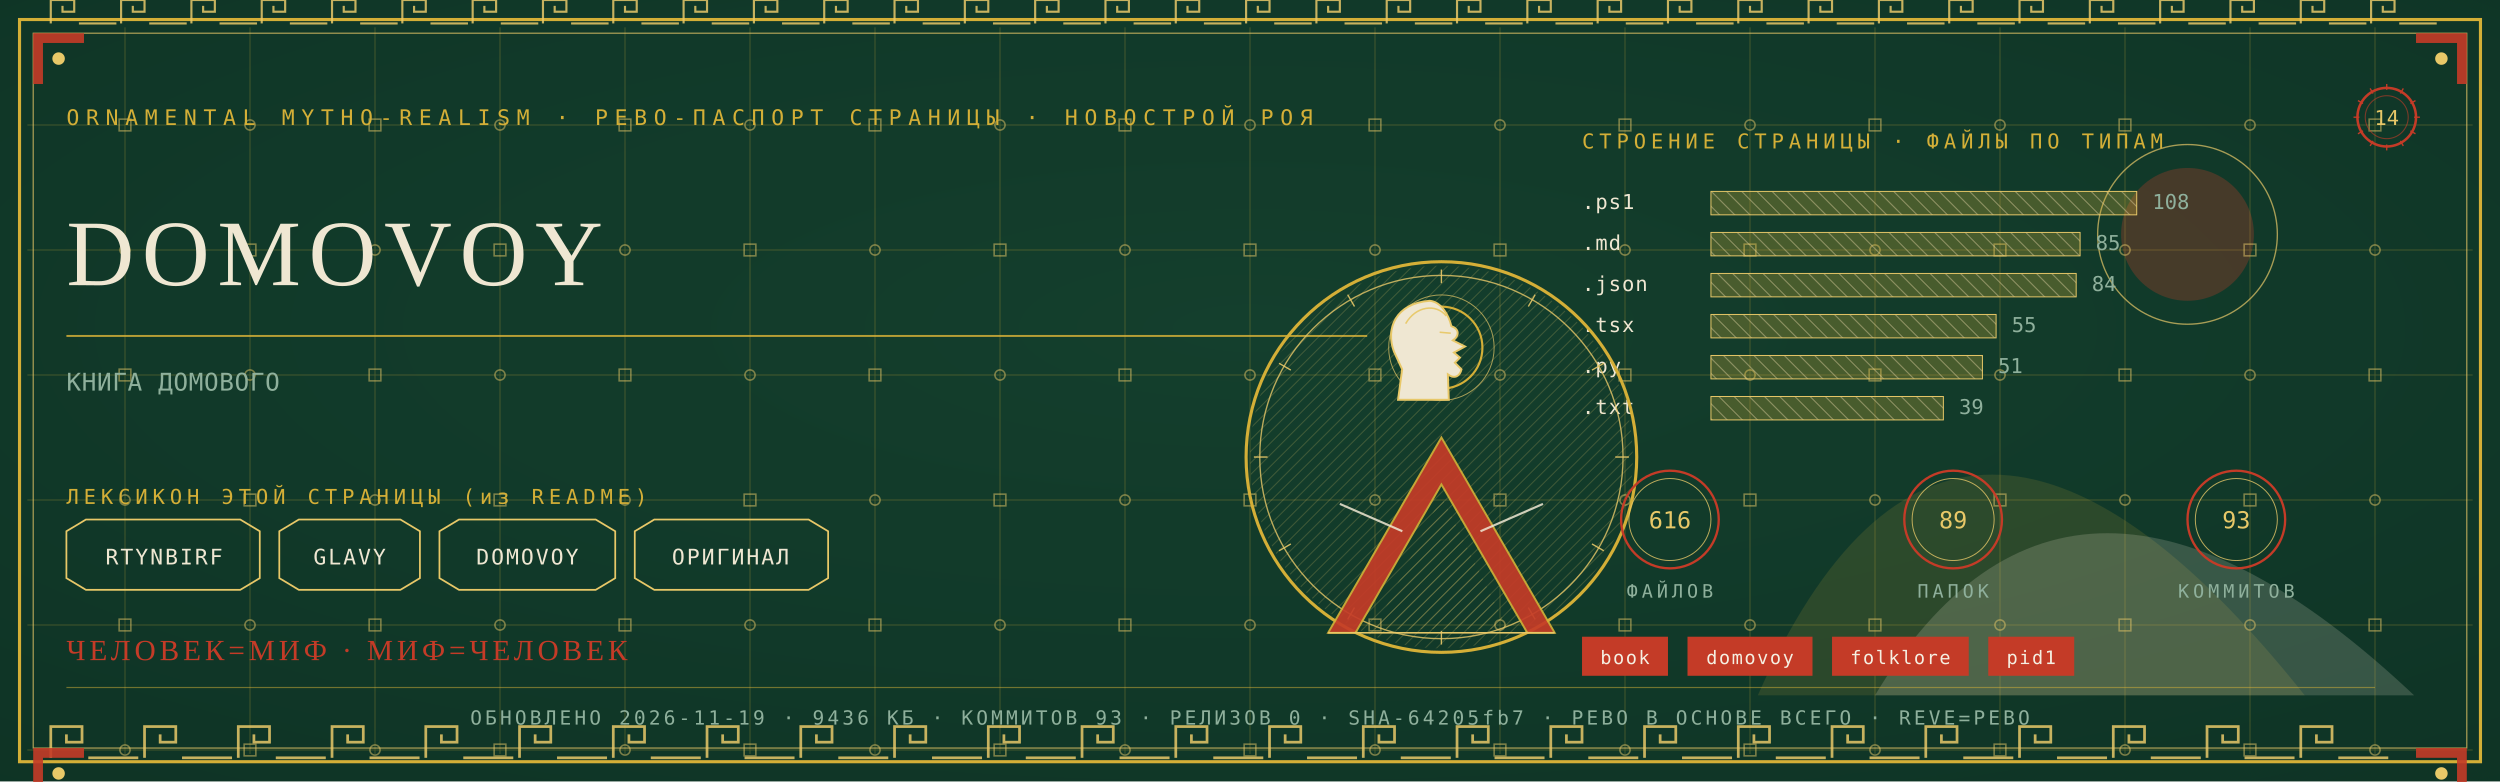
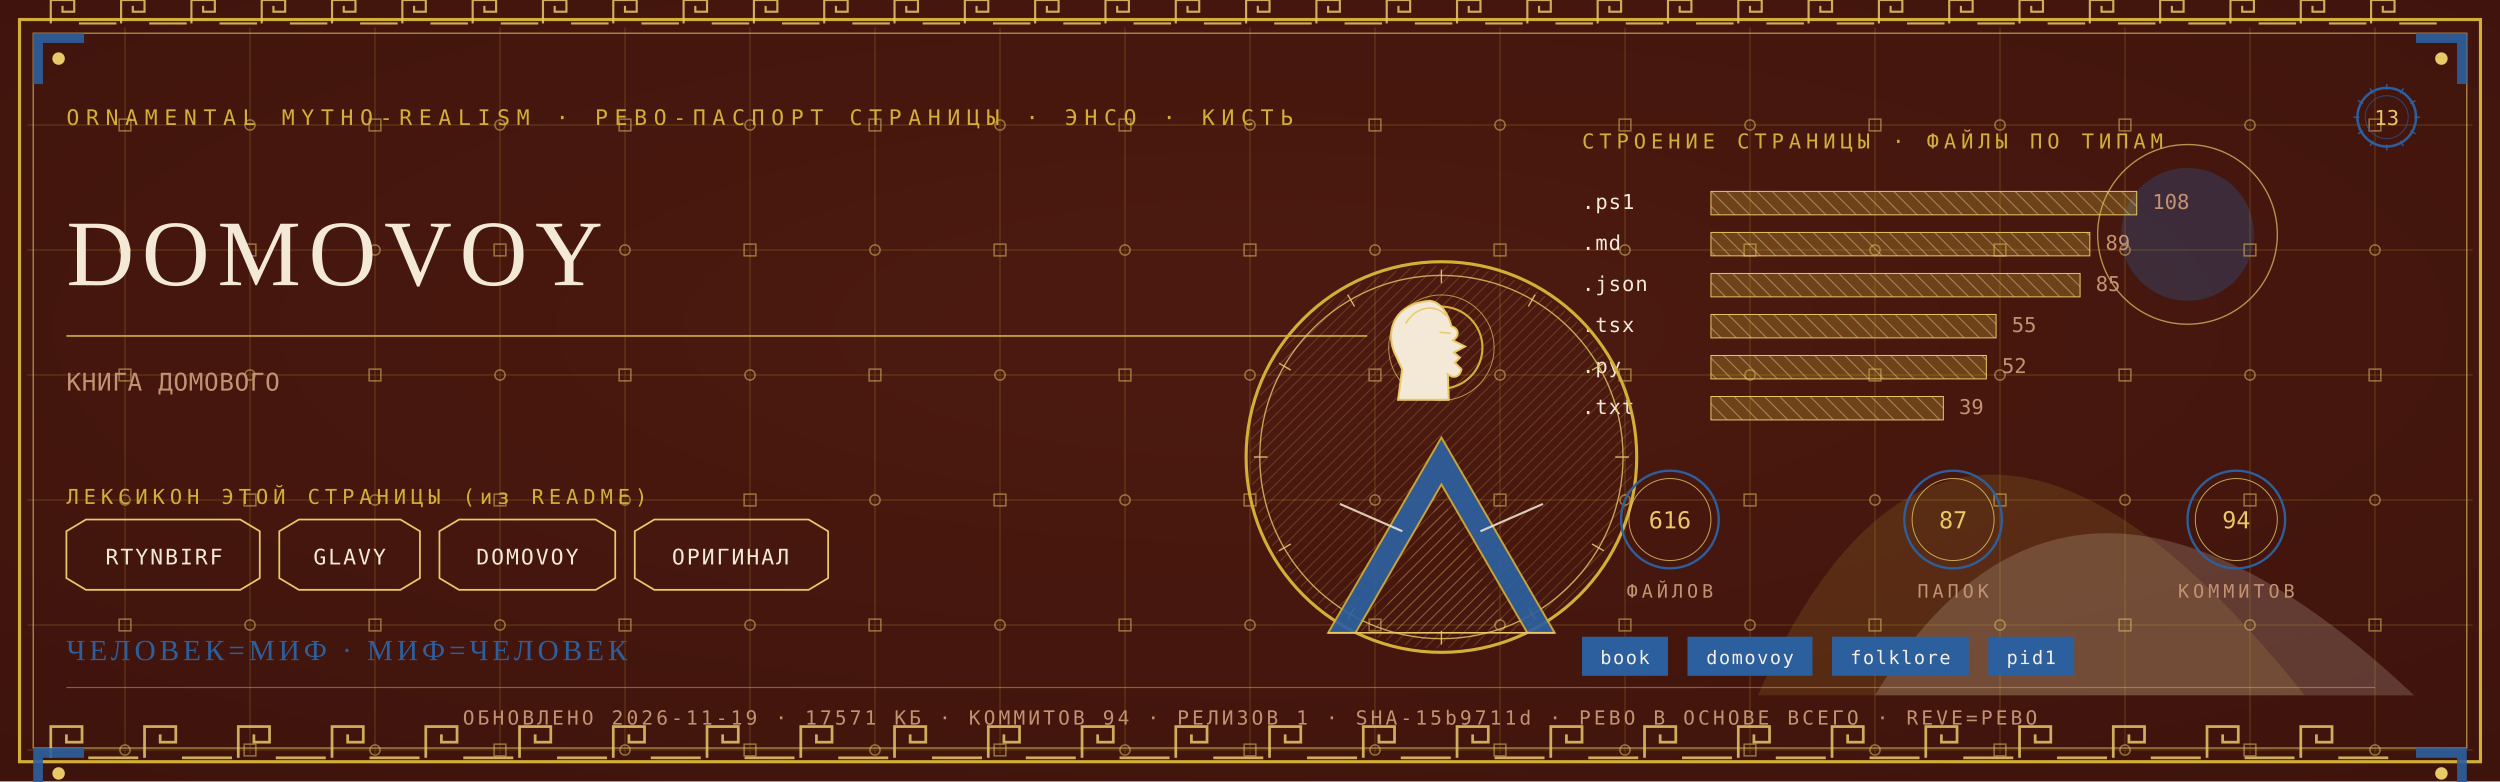
<svg xmlns="http://www.w3.org/2000/svg" viewBox="0 0 1280 400" width="1280" height="400">
  <defs>
-     <radialGradient id="rp14" cx="0.5" cy="0.42" r="1.1">
-       <stop offset="0" stop-color="#14402E" />
-       <stop offset="1" stop-color="#0C2E21" />
+     <radialGradient id="rp13" cx="0.5" cy="0.42" r="1.1">
+       <stop offset="0" stop-color="#4E1A10" />
+       <stop offset="1" stop-color="#38100A" />
    </radialGradient>
    <pattern id="hatchm" width="4.2" height="4.2" patternUnits="userSpaceOnUse" patternTransform="rotate(45)">
      <rect width="4.2" height="4.2" fill="none" />
      <line x1="0" y1="0" x2="0" y2="4.2" stroke="#E8C868" stroke-width="0.5" />
    </pattern>
    <pattern id="hatchv" width="5.5" height="5.5" patternUnits="userSpaceOnUse" patternTransform="rotate(-45)">
      <rect width="5.5" height="5.5" fill="none" />
-       <line x1="0" y1="0" x2="0" y2="5.5" stroke="#EFE7D2" stroke-width="0.5" />
+       <line x1="0" y1="0" x2="0" y2="5.5" stroke="#F4E9D6" stroke-width="0.5" />
    </pattern>
  </defs>
-   <rect width="1280" height="400" fill="#0C2E21" />
-   <rect width="1280" height="400" fill="url(#rp14)" opacity="0.94" />
+   <rect width="1280" height="400" fill="#38100A" />
+   <rect width="1280" height="400" fill="url(#rp13)" opacity="0.94" />
  <path d="M 900 356 Q 1000 130 1180 356 Z" fill="#D4AF37" opacity="0.14" />
-   <path d="M 960 356 Q 1060 190 1236 356 Z" fill="#EFE7D2" opacity="0.18" />
-   <circle cx="1120" cy="120" r="34" fill="#C43B27" opacity="0.30" />
+   <path d="M 960 356 Q 1060 190 1236 356 Z" fill="#F4E9D6" opacity="0.18" />
+   <circle cx="1120" cy="120" r="34" fill="#2C5F9E" opacity="0.30" />
  <circle cx="1120" cy="120" r="46" fill="none" stroke="#E8C868" stroke-width="0.7" opacity="0.7" />
  <g stroke="#D4AF37" stroke-width="0.45" opacity="0.30">
    <line x1="64" y1="14" x2="64" y2="386" />
    <line x1="128" y1="14" x2="128" y2="386" />
    <line x1="192" y1="14" x2="192" y2="386" />
    <line x1="256" y1="14" x2="256" y2="386" />
    <line x1="320" y1="14" x2="320" y2="386" />
    <line x1="384" y1="14" x2="384" y2="386" />
    <line x1="448" y1="14" x2="448" y2="386" />
    <line x1="512" y1="14" x2="512" y2="386" />
    <line x1="576" y1="14" x2="576" y2="386" />
    <line x1="640" y1="14" x2="640" y2="386" />
    <line x1="704" y1="14" x2="704" y2="386" />
    <line x1="768" y1="14" x2="768" y2="386" />
    <line x1="832" y1="14" x2="832" y2="386" />
    <line x1="896" y1="14" x2="896" y2="386" />
    <line x1="960" y1="14" x2="960" y2="386" />
    <line x1="1024" y1="14" x2="1024" y2="386" />
    <line x1="1088" y1="14" x2="1088" y2="386" />
    <line x1="1152" y1="14" x2="1152" y2="386" />
    <line x1="1216" y1="14" x2="1216" y2="386" />
    <line x1="14" y1="64" x2="1266" y2="64" />
    <line x1="14" y1="128" x2="1266" y2="128" />
    <line x1="14" y1="192" x2="1266" y2="192" />
    <line x1="14" y1="256" x2="1266" y2="256" />
    <line x1="14" y1="320" x2="1266" y2="320" />
    <line x1="14" y1="384" x2="1266" y2="384" />
  </g>
  <g fill="none" stroke="#E8C868" stroke-width="0.8" opacity="0.5">
    <rect x="61" y="61" width="6" height="6" />
    <circle cx="64" cy="128" r="2.6" />
    <rect x="61" y="189" width="6" height="6" />
    <circle cx="64" cy="256" r="2.6" />
    <rect x="61" y="317" width="6" height="6" />
    <circle cx="64" cy="384" r="2.6" />
    <circle cx="128" cy="64" r="2.6" />
    <rect x="125" y="125" width="6" height="6" />
    <circle cx="128" cy="192" r="2.6" />
    <rect x="125" y="253" width="6" height="6" />
    <circle cx="128" cy="320" r="2.6" />
    <rect x="125" y="381" width="6" height="6" />
    <rect x="189" y="61" width="6" height="6" />
    <circle cx="192" cy="128" r="2.6" />
    <rect x="189" y="189" width="6" height="6" />
    <circle cx="192" cy="256" r="2.6" />
    <rect x="189" y="317" width="6" height="6" />
    <circle cx="192" cy="384" r="2.6" />
    <circle cx="256" cy="64" r="2.6" />
    <rect x="253" y="125" width="6" height="6" />
    <circle cx="256" cy="192" r="2.6" />
    <rect x="253" y="253" width="6" height="6" />
    <circle cx="256" cy="320" r="2.6" />
    <rect x="253" y="381" width="6" height="6" />
    <rect x="317" y="61" width="6" height="6" />
    <circle cx="320" cy="128" r="2.6" />
    <rect x="317" y="189" width="6" height="6" />
    <circle cx="320" cy="256" r="2.6" />
    <rect x="317" y="317" width="6" height="6" />
    <circle cx="320" cy="384" r="2.6" />
    <circle cx="384" cy="64" r="2.6" />
    <rect x="381" y="125" width="6" height="6" />
    <circle cx="384" cy="192" r="2.6" />
    <rect x="381" y="253" width="6" height="6" />
    <circle cx="384" cy="320" r="2.6" />
    <rect x="381" y="381" width="6" height="6" />
    <rect x="445" y="61" width="6" height="6" />
    <circle cx="448" cy="128" r="2.6" />
    <rect x="445" y="189" width="6" height="6" />
    <circle cx="448" cy="256" r="2.6" />
    <rect x="445" y="317" width="6" height="6" />
    <circle cx="448" cy="384" r="2.6" />
    <circle cx="512" cy="64" r="2.6" />
    <rect x="509" y="125" width="6" height="6" />
    <circle cx="512" cy="192" r="2.6" />
    <rect x="509" y="253" width="6" height="6" />
    <circle cx="512" cy="320" r="2.6" />
    <rect x="509" y="381" width="6" height="6" />
    <rect x="573" y="61" width="6" height="6" />
    <circle cx="576" cy="128" r="2.6" />
    <rect x="573" y="189" width="6" height="6" />
    <circle cx="576" cy="256" r="2.6" />
    <rect x="573" y="317" width="6" height="6" />
    <circle cx="576" cy="384" r="2.6" />
    <circle cx="640" cy="64" r="2.6" />
    <rect x="637" y="125" width="6" height="6" />
    <circle cx="640" cy="192" r="2.6" />
    <rect x="637" y="253" width="6" height="6" />
    <circle cx="640" cy="320" r="2.6" />
    <rect x="637" y="381" width="6" height="6" />
    <rect x="701" y="61" width="6" height="6" />
    <circle cx="704" cy="128" r="2.6" />
    <rect x="701" y="189" width="6" height="6" />
    <circle cx="704" cy="256" r="2.6" />
    <rect x="701" y="317" width="6" height="6" />
    <circle cx="704" cy="384" r="2.6" />
    <circle cx="768" cy="64" r="2.6" />
    <rect x="765" y="125" width="6" height="6" />
    <circle cx="768" cy="192" r="2.6" />
    <rect x="765" y="253" width="6" height="6" />
    <circle cx="768" cy="320" r="2.6" />
    <rect x="765" y="381" width="6" height="6" />
    <rect x="829" y="61" width="6" height="6" />
    <circle cx="832" cy="128" r="2.6" />
    <rect x="829" y="189" width="6" height="6" />
    <circle cx="832" cy="256" r="2.6" />
    <rect x="829" y="317" width="6" height="6" />
    <circle cx="832" cy="384" r="2.6" />
    <circle cx="896" cy="64" r="2.6" />
    <rect x="893" y="125" width="6" height="6" />
    <circle cx="896" cy="192" r="2.6" />
    <rect x="893" y="253" width="6" height="6" />
    <circle cx="896" cy="320" r="2.6" />
    <rect x="893" y="381" width="6" height="6" />
    <rect x="957" y="61" width="6" height="6" />
    <circle cx="960" cy="128" r="2.6" />
    <rect x="957" y="189" width="6" height="6" />
    <circle cx="960" cy="256" r="2.6" />
    <rect x="957" y="317" width="6" height="6" />
    <circle cx="960" cy="384" r="2.6" />
    <circle cx="1024" cy="64" r="2.6" />
    <rect x="1021" y="125" width="6" height="6" />
    <circle cx="1024" cy="192" r="2.6" />
    <rect x="1021" y="253" width="6" height="6" />
    <circle cx="1024" cy="320" r="2.6" />
    <rect x="1021" y="381" width="6" height="6" />
    <rect x="1085" y="61" width="6" height="6" />
    <circle cx="1088" cy="128" r="2.6" />
    <rect x="1085" y="189" width="6" height="6" />
    <circle cx="1088" cy="256" r="2.6" />
    <rect x="1085" y="317" width="6" height="6" />
    <circle cx="1088" cy="384" r="2.6" />
    <circle cx="1152" cy="64" r="2.6" />
    <rect x="1149" y="125" width="6" height="6" />
    <circle cx="1152" cy="192" r="2.6" />
    <rect x="1149" y="253" width="6" height="6" />
    <circle cx="1152" cy="320" r="2.6" />
    <rect x="1149" y="381" width="6" height="6" />
    <rect x="1213" y="61" width="6" height="6" />
    <circle cx="1216" cy="128" r="2.6" />
    <rect x="1213" y="189" width="6" height="6" />
    <circle cx="1216" cy="256" r="2.6" />
    <rect x="1213" y="317" width="6" height="6" />
    <circle cx="1216" cy="384" r="2.6" />
  </g>
  <rect x="10" y="10" width="1260" height="380" fill="none" stroke="#D4AF37" stroke-width="1.6" />
  <rect x="17" y="17" width="1246" height="366" fill="none" stroke="#E8C868" stroke-width="0.6" opacity="0.75" />
  <g fill="none" stroke="#E8C868" stroke-width="1.4" opacity="0.85">
    <path d="M 26 388 L 26 372 L 42 372 L 42 380.0 L 34.0 380.0 L 34.0 376.0" />
    <line x1="45.2" y1="388" x2="70.8" y2="388" />
    <path d="M 74 388 L 74 372 L 90 372 L 90 380.0 L 82.0 380.0 L 82.0 376.0" />
    <line x1="93.2" y1="388" x2="118.8" y2="388" />
    <path d="M 122 388 L 122 372 L 138 372 L 138 380.0 L 130.0 380.0 L 130.0 376.0" />
    <line x1="141.2" y1="388" x2="166.8" y2="388" />
    <path d="M 170 388 L 170 372 L 186 372 L 186 380.0 L 178.0 380.0 L 178.0 376.0" />
    <line x1="189.2" y1="388" x2="214.8" y2="388" />
    <path d="M 218 388 L 218 372 L 234 372 L 234 380.0 L 226.0 380.0 L 226.0 376.0" />
    <line x1="237.2" y1="388" x2="262.8" y2="388" />
    <path d="M 266 388 L 266 372 L 282 372 L 282 380.0 L 274.0 380.0 L 274.0 376.0" />
    <line x1="285.2" y1="388" x2="310.8" y2="388" />
    <path d="M 314 388 L 314 372 L 330 372 L 330 380.0 L 322.0 380.0 L 322.0 376.0" />
    <line x1="333.2" y1="388" x2="358.8" y2="388" />
    <path d="M 362 388 L 362 372 L 378 372 L 378 380.0 L 370.0 380.0 L 370.0 376.0" />
    <line x1="381.2" y1="388" x2="406.8" y2="388" />
    <path d="M 410 388 L 410 372 L 426 372 L 426 380.0 L 418.0 380.0 L 418.0 376.0" />
    <line x1="429.2" y1="388" x2="454.8" y2="388" />
    <path d="M 458 388 L 458 372 L 474 372 L 474 380.0 L 466.0 380.0 L 466.0 376.0" />
    <line x1="477.2" y1="388" x2="502.8" y2="388" />
    <path d="M 506 388 L 506 372 L 522 372 L 522 380.0 L 514.0 380.0 L 514.0 376.0" />
    <line x1="525.2" y1="388" x2="550.8" y2="388" />
    <path d="M 554 388 L 554 372 L 570 372 L 570 380.0 L 562.0 380.0 L 562.0 376.0" />
    <line x1="573.2" y1="388" x2="598.8" y2="388" />
    <path d="M 602 388 L 602 372 L 618 372 L 618 380.0 L 610.0 380.0 L 610.0 376.0" />
    <line x1="621.2" y1="388" x2="646.8" y2="388" />
    <path d="M 650 388 L 650 372 L 666 372 L 666 380.0 L 658.0 380.0 L 658.0 376.0" />
    <line x1="669.2" y1="388" x2="694.8" y2="388" />
    <path d="M 698 388 L 698 372 L 714 372 L 714 380.0 L 706.0 380.0 L 706.0 376.0" />
    <line x1="717.2" y1="388" x2="742.8" y2="388" />
    <path d="M 746 388 L 746 372 L 762 372 L 762 380.0 L 754.0 380.0 L 754.0 376.0" />
    <line x1="765.2" y1="388" x2="790.8" y2="388" />
    <path d="M 794 388 L 794 372 L 810 372 L 810 380.0 L 802.0 380.0 L 802.0 376.0" />
    <line x1="813.2" y1="388" x2="838.8" y2="388" />
    <path d="M 842 388 L 842 372 L 858 372 L 858 380.0 L 850.0 380.0 L 850.0 376.0" />
    <line x1="861.2" y1="388" x2="886.8" y2="388" />
    <path d="M 890 388 L 890 372 L 906 372 L 906 380.0 L 898.0 380.0 L 898.0 376.0" />
    <line x1="909.2" y1="388" x2="934.8" y2="388" />
    <path d="M 938 388 L 938 372 L 954 372 L 954 380.0 L 946.0 380.0 L 946.0 376.0" />
    <line x1="957.2" y1="388" x2="982.8" y2="388" />
    <path d="M 986 388 L 986 372 L 1002 372 L 1002 380.0 L 994.0 380.0 L 994.0 376.0" />
    <line x1="1005.2" y1="388" x2="1030.8" y2="388" />
    <path d="M 1034 388 L 1034 372 L 1050 372 L 1050 380.0 L 1042.0 380.0 L 1042.0 376.0" />
    <line x1="1053.2" y1="388" x2="1078.8" y2="388" />
    <path d="M 1082 388 L 1082 372 L 1098 372 L 1098 380.0 L 1090.0 380.0 L 1090.0 376.0" />
    <line x1="1101.2" y1="388" x2="1126.8" y2="388" />
    <path d="M 1130 388 L 1130 372 L 1146 372 L 1146 380.0 L 1138.0 380.0 L 1138.0 376.0" />
    <line x1="1149.2" y1="388" x2="1174.8" y2="388" />
    <path d="M 1178 388 L 1178 372 L 1194 372 L 1194 380.0 L 1186.0 380.0 L 1186.0 376.0" />
    <line x1="1197.2" y1="388" x2="1222.8" y2="388" />
  </g>
  <g fill="none" stroke="#E8C868" stroke-width="1.1" opacity="0.85">
    <path d="M 26 12 L 26 0 L 38 0 L 38 6.0 L 32.0 6.0 L 32.0 3.0" />
    <line x1="40.4" y1="12" x2="59.6" y2="12" />
    <path d="M 62 12 L 62 0 L 74 0 L 74 6.0 L 68.0 6.0 L 68.0 3.0" />
    <line x1="76.4" y1="12" x2="95.6" y2="12" />
    <path d="M 98 12 L 98 0 L 110 0 L 110 6.0 L 104.0 6.0 L 104.0 3.0" />
    <line x1="112.4" y1="12" x2="131.6" y2="12" />
    <path d="M 134 12 L 134 0 L 146 0 L 146 6.0 L 140.0 6.0 L 140.0 3.0" />
    <line x1="148.4" y1="12" x2="167.6" y2="12" />
    <path d="M 170 12 L 170 0 L 182 0 L 182 6.0 L 176.0 6.0 L 176.0 3.0" />
    <line x1="184.4" y1="12" x2="203.6" y2="12" />
    <path d="M 206 12 L 206 0 L 218 0 L 218 6.0 L 212.0 6.0 L 212.0 3.0" />
    <line x1="220.4" y1="12" x2="239.6" y2="12" />
    <path d="M 242 12 L 242 0 L 254 0 L 254 6.0 L 248.0 6.0 L 248.0 3.0" />
    <line x1="256.4" y1="12" x2="275.6" y2="12" />
    <path d="M 278 12 L 278 0 L 290 0 L 290 6.0 L 284.0 6.0 L 284.0 3.0" />
    <line x1="292.4" y1="12" x2="311.6" y2="12" />
    <path d="M 314 12 L 314 0 L 326 0 L 326 6.0 L 320.0 6.0 L 320.0 3.0" />
    <line x1="328.4" y1="12" x2="347.6" y2="12" />
    <path d="M 350 12 L 350 0 L 362 0 L 362 6.0 L 356.0 6.0 L 356.0 3.0" />
    <line x1="364.4" y1="12" x2="383.6" y2="12" />
    <path d="M 386 12 L 386 0 L 398 0 L 398 6.0 L 392.0 6.0 L 392.0 3.0" />
    <line x1="400.4" y1="12" x2="419.6" y2="12" />
    <path d="M 422 12 L 422 0 L 434 0 L 434 6.0 L 428.0 6.0 L 428.0 3.0" />
    <line x1="436.4" y1="12" x2="455.6" y2="12" />
    <path d="M 458 12 L 458 0 L 470 0 L 470 6.0 L 464.0 6.0 L 464.0 3.0" />
    <line x1="472.4" y1="12" x2="491.6" y2="12" />
    <path d="M 494 12 L 494 0 L 506 0 L 506 6.0 L 500.0 6.0 L 500.0 3.0" />
    <line x1="508.4" y1="12" x2="527.6" y2="12" />
    <path d="M 530 12 L 530 0 L 542 0 L 542 6.0 L 536.0 6.0 L 536.0 3.0" />
    <line x1="544.4" y1="12" x2="563.6" y2="12" />
    <path d="M 566 12 L 566 0 L 578 0 L 578 6.0 L 572.0 6.0 L 572.0 3.0" />
    <line x1="580.4" y1="12" x2="599.6" y2="12" />
    <path d="M 602 12 L 602 0 L 614 0 L 614 6.0 L 608.0 6.0 L 608.0 3.0" />
    <line x1="616.4" y1="12" x2="635.6" y2="12" />
    <path d="M 638 12 L 638 0 L 650 0 L 650 6.0 L 644.0 6.0 L 644.0 3.0" />
    <line x1="652.4" y1="12" x2="671.6" y2="12" />
    <path d="M 674 12 L 674 0 L 686 0 L 686 6.0 L 680.0 6.0 L 680.0 3.0" />
    <line x1="688.4" y1="12" x2="707.6" y2="12" />
    <path d="M 710 12 L 710 0 L 722 0 L 722 6.0 L 716.0 6.0 L 716.0 3.0" />
    <line x1="724.4" y1="12" x2="743.6" y2="12" />
    <path d="M 746 12 L 746 0 L 758 0 L 758 6.0 L 752.0 6.0 L 752.0 3.0" />
    <line x1="760.4" y1="12" x2="779.6" y2="12" />
    <path d="M 782 12 L 782 0 L 794 0 L 794 6.0 L 788.0 6.0 L 788.0 3.0" />
    <line x1="796.4" y1="12" x2="815.6" y2="12" />
    <path d="M 818 12 L 818 0 L 830 0 L 830 6.0 L 824.0 6.0 L 824.0 3.0" />
    <line x1="832.4" y1="12" x2="851.6" y2="12" />
    <path d="M 854 12 L 854 0 L 866 0 L 866 6.0 L 860.0 6.0 L 860.0 3.0" />
    <line x1="868.4" y1="12" x2="887.6" y2="12" />
    <path d="M 890 12 L 890 0 L 902 0 L 902 6.0 L 896.0 6.0 L 896.0 3.0" />
    <line x1="904.4" y1="12" x2="923.6" y2="12" />
    <path d="M 926 12 L 926 0 L 938 0 L 938 6.0 L 932.0 6.0 L 932.0 3.0" />
    <line x1="940.4" y1="12" x2="959.6" y2="12" />
    <path d="M 962 12 L 962 0 L 974 0 L 974 6.0 L 968.0 6.0 L 968.0 3.0" />
    <line x1="976.4" y1="12" x2="995.6" y2="12" />
    <path d="M 998 12 L 998 0 L 1010 0 L 1010 6.0 L 1004.0 6.0 L 1004.0 3.0" />
    <line x1="1012.4" y1="12" x2="1031.6" y2="12" />
    <path d="M 1034 12 L 1034 0 L 1046 0 L 1046 6.0 L 1040.0 6.0 L 1040.0 3.0" />
    <line x1="1048.4" y1="12" x2="1067.6" y2="12" />
    <path d="M 1070 12 L 1070 0 L 1082 0 L 1082 6.0 L 1076.0 6.0 L 1076.0 3.0" />
    <line x1="1084.4" y1="12" x2="1103.6" y2="12" />
    <path d="M 1106 12 L 1106 0 L 1118 0 L 1118 6.0 L 1112.0 6.0 L 1112.0 3.0" />
    <line x1="1120.4" y1="12" x2="1139.6" y2="12" />
    <path d="M 1142 12 L 1142 0 L 1154 0 L 1154 6.0 L 1148.0 6.0 L 1148.0 3.0" />
    <line x1="1156.4" y1="12" x2="1175.6" y2="12" />
    <path d="M 1178 12 L 1178 0 L 1190 0 L 1190 6.0 L 1184.0 6.0 L 1184.0 3.0" />
    <line x1="1192.4" y1="12" x2="1211.6" y2="12" />
    <path d="M 1214 12 L 1214 0 L 1226 0 L 1226 6.0 L 1220.0 6.0 L 1220.0 3.0" />
    <line x1="1228.4" y1="12" x2="1247.6" y2="12" />
  </g>
  <g transform="translate(17,17) scale(1,1)">
-     <path d="M 0 0 L 26 0 L 26 5 L 5 5 L 5 26 L 0 26 Z" fill="#C43B27" opacity="0.9" />
+     <path d="M 0 0 L 26 0 L 26 5 L 5 5 L 5 26 L 0 26 Z" fill="#2C5F9E" opacity="0.9" />
    <circle cx="13" cy="13" r="3.2" fill="#E8C868" />
  </g>
  <g transform="translate(1263,17) scale(-1,1)">
-     <path d="M 0 0 L 26 0 L 26 5 L 5 5 L 5 26 L 0 26 Z" fill="#C43B27" opacity="0.9" />
+     <path d="M 0 0 L 26 0 L 26 5 L 5 5 L 5 26 L 0 26 Z" fill="#2C5F9E" opacity="0.9" />
    <circle cx="13" cy="13" r="3.2" fill="#E8C868" />
  </g>
  <g transform="translate(17,383) scale(1,1)">
-     <path d="M 0 0 L 26 0 L 26 5 L 5 5 L 5 26 L 0 26 Z" fill="#C43B27" opacity="0.9" />
+     <path d="M 0 0 L 26 0 L 26 5 L 5 5 L 5 26 L 0 26 Z" fill="#2C5F9E" opacity="0.9" />
    <circle cx="13" cy="13" r="3.2" fill="#E8C868" />
  </g>
  <g transform="translate(1263,383) scale(-1,1)">
-     <path d="M 0 0 L 26 0 L 26 5 L 5 5 L 5 26 L 0 26 Z" fill="#C43B27" opacity="0.9" />
+     <path d="M 0 0 L 26 0 L 26 5 L 5 5 L 5 26 L 0 26 Z" fill="#2C5F9E" opacity="0.9" />
    <circle cx="13" cy="13" r="3.2" fill="#E8C868" />
  </g>
-   <text x="34" y="64" font-family="'Cascadia Mono', ui-monospace, Consolas, monospace" font-size="11" fill="#D4AF37" letter-spacing="3.4">ORNAMENTAL MYTHO-REALISM · РЕВО-ПАСПОРТ СТРАНИЦЫ · НОВОСТРОЙ РОЯ</text>
+   <text x="34" y="64" font-family="'Cascadia Mono', ui-monospace, Consolas, monospace" font-size="11" fill="#D4AF37" letter-spacing="3.4">ORNAMENTAL MYTHO-REALISM · РЕВО-ПАСПОРТ СТРАНИЦЫ · ЭНСО · КИСТЬ</text>
  <g transform="translate(1222,60)">
-     <circle r="15" fill="none" stroke="#C43B27" stroke-width="1.3" />
-     <circle r="11" fill="none" stroke="#C43B27" stroke-width="0.55" opacity="0.6" />
-     <text y="4" text-anchor="middle" font-family="'Cascadia Mono', ui-monospace, Consolas, monospace" font-size="10.5" fill="#E8C868">14</text>
-     <g stroke="#C43B27" stroke-width="0.7">
+     <circle r="15" fill="none" stroke="#2C5F9E" stroke-width="1.3" />
+     <circle r="11" fill="none" stroke="#2C5F9E" stroke-width="0.55" opacity="0.6" />
+     <text y="4" text-anchor="middle" font-family="'Cascadia Mono', ui-monospace, Consolas, monospace" font-size="10.5" fill="#E8C868">13</text>
+     <g stroke="#2C5F9E" stroke-width="0.7">
      <line x1="0" y1="-17" x2="0" y2="-14" transform="rotate(0)" />
      <line x1="0" y1="-17" x2="0" y2="-14" transform="rotate(30)" />
      <line x1="0" y1="-17" x2="0" y2="-14" transform="rotate(60)" />
      <line x1="0" y1="-17" x2="0" y2="-14" transform="rotate(90)" />
      <line x1="0" y1="-17" x2="0" y2="-14" transform="rotate(120)" />
      <line x1="0" y1="-17" x2="0" y2="-14" transform="rotate(150)" />
      <line x1="0" y1="-17" x2="0" y2="-14" transform="rotate(180)" />
      <line x1="0" y1="-17" x2="0" y2="-14" transform="rotate(210)" />
      <line x1="0" y1="-17" x2="0" y2="-14" transform="rotate(240)" />
      <line x1="0" y1="-17" x2="0" y2="-14" transform="rotate(270)" />
      <line x1="0" y1="-17" x2="0" y2="-14" transform="rotate(300)" />
      <line x1="0" y1="-17" x2="0" y2="-14" transform="rotate(330)" />
    </g>
  </g>
-   <text x="34" y="146" font-family="Georgia, 'Times New Roman', serif" font-size="48.0" fill="#EFE7D2" letter-spacing="4">DOMOVOY</text>
+   <text x="34" y="146" font-family="Georgia, 'Times New Roman', serif" font-size="48.0" fill="#F4E9D6" letter-spacing="4">DOMOVOY</text>
  <line x1="34" y1="172" x2="700" y2="172" stroke="#D4AF37" stroke-width="1" opacity="0.85" />
-   <text x="34" y="200" font-family="'Cascadia Mono', ui-monospace, Consolas, monospace" font-size="12.5" fill="#8FB09C" letter-spacing="0.3">КНИГА ДОМОВОГО</text>
+   <text x="34" y="200" font-family="'Cascadia Mono', ui-monospace, Consolas, monospace" font-size="12.5" fill="#C39272" letter-spacing="0.3">КНИГА ДОМОВОГО</text>
  <text x="34" y="258" font-family="'Cascadia Mono', ui-monospace, Consolas, monospace" font-size="10.5" fill="#D4AF37" letter-spacing="2.5">ЛЕКСИКОН ЭТОЙ СТРАНИЦЫ (из README)</text>
  <path d="M 34 272 L 44 266 L 123 266 L 133 272 L 133 296 L 123 302 L 44 302 L 34 296 Z" fill="none" stroke="#E8C868" stroke-width="0.9" />
-   <text x="84" y="289" text-anchor="middle" font-family="'Cascadia Mono', ui-monospace, Consolas, monospace" font-size="11" fill="#EFE7D2" letter-spacing="1">RTYNBIRF</text>
+   <text x="84" y="289" text-anchor="middle" font-family="'Cascadia Mono', ui-monospace, Consolas, monospace" font-size="11" fill="#F4E9D6" letter-spacing="1">RTYNBIRF</text>
  <path d="M 143 272 L 153 266 L 205 266 L 215 272 L 215 296 L 205 302 L 153 302 L 143 296 Z" fill="none" stroke="#E8C868" stroke-width="0.9" />
-   <text x="179" y="289" text-anchor="middle" font-family="'Cascadia Mono', ui-monospace, Consolas, monospace" font-size="11" fill="#EFE7D2" letter-spacing="1">GLAVY</text>
+   <text x="179" y="289" text-anchor="middle" font-family="'Cascadia Mono', ui-monospace, Consolas, monospace" font-size="11" fill="#F4E9D6" letter-spacing="1">GLAVY</text>
  <path d="M 225 272 L 235 266 L 305 266 L 315 272 L 315 296 L 305 302 L 235 302 L 225 296 Z" fill="none" stroke="#E8C868" stroke-width="0.9" />
-   <text x="270" y="289" text-anchor="middle" font-family="'Cascadia Mono', ui-monospace, Consolas, monospace" font-size="11" fill="#EFE7D2" letter-spacing="1">DOMOVOY</text>
+   <text x="270" y="289" text-anchor="middle" font-family="'Cascadia Mono', ui-monospace, Consolas, monospace" font-size="11" fill="#F4E9D6" letter-spacing="1">DOMOVOY</text>
  <path d="M 325 272 L 335 266 L 414 266 L 424 272 L 424 296 L 414 302 L 335 302 L 325 296 Z" fill="none" stroke="#E8C868" stroke-width="0.9" />
-   <text x="374" y="289" text-anchor="middle" font-family="'Cascadia Mono', ui-monospace, Consolas, monospace" font-size="11" fill="#EFE7D2" letter-spacing="1">ОРИГИНАЛ</text>
+   <text x="374" y="289" text-anchor="middle" font-family="'Cascadia Mono', ui-monospace, Consolas, monospace" font-size="11" fill="#F4E9D6" letter-spacing="1">ОРИГИНАЛ</text>
  <text x="810" y="76" font-family="'Cascadia Mono', ui-monospace, Consolas, monospace" font-size="10.5" fill="#D4AF37" letter-spacing="2.5">СТРОЕНИЕ СТРАНИЦЫ · ФАЙЛЫ ПО ТИПАМ</text>
-   <text x="810" y="107" font-family="'Cascadia Mono', ui-monospace, Consolas, monospace" font-size="10.5" fill="#EFE7D2" letter-spacing="0.5">.ps1</text>
+   <text x="810" y="107" font-family="'Cascadia Mono', ui-monospace, Consolas, monospace" font-size="10.5" fill="#F4E9D6" letter-spacing="0.5">.ps1</text>
  <rect x="876" y="98" width="218" height="12" fill="url(#hatchv)" opacity="0.9" />
  <rect x="876" y="98" width="218" height="12" fill="#D4AF37" opacity="0.28" />
  <rect x="876" y="98" width="218" height="12" fill="none" stroke="#E8C868" stroke-width="0.5" />
-   <text x="1102" y="107" font-family="'Cascadia Mono', ui-monospace, Consolas, monospace" font-size="10.5" fill="#8FB09C">108</text>
-   <text x="810" y="128" font-family="'Cascadia Mono', ui-monospace, Consolas, monospace" font-size="10.5" fill="#EFE7D2" letter-spacing="0.5">.md</text>
-   <rect x="876" y="119" width="189" height="12" fill="url(#hatchv)" opacity="0.9" />
-   <rect x="876" y="119" width="189" height="12" fill="#D4AF37" opacity="0.28" />
-   <rect x="876" y="119" width="189" height="12" fill="none" stroke="#E8C868" stroke-width="0.5" />
-   <text x="1073" y="128" font-family="'Cascadia Mono', ui-monospace, Consolas, monospace" font-size="10.5" fill="#8FB09C">85</text>
-   <text x="810" y="149" font-family="'Cascadia Mono', ui-monospace, Consolas, monospace" font-size="10.5" fill="#EFE7D2" letter-spacing="0.5">.json</text>
-   <rect x="876" y="140" width="187" height="12" fill="url(#hatchv)" opacity="0.9" />
-   <rect x="876" y="140" width="187" height="12" fill="#D4AF37" opacity="0.28" />
-   <rect x="876" y="140" width="187" height="12" fill="none" stroke="#E8C868" stroke-width="0.5" />
-   <text x="1071" y="149" font-family="'Cascadia Mono', ui-monospace, Consolas, monospace" font-size="10.5" fill="#8FB09C">84</text>
-   <text x="810" y="170" font-family="'Cascadia Mono', ui-monospace, Consolas, monospace" font-size="10.5" fill="#EFE7D2" letter-spacing="0.5">.tsx</text>
+   <text x="1102" y="107" font-family="'Cascadia Mono', ui-monospace, Consolas, monospace" font-size="10.5" fill="#C39272">108</text>
+   <text x="810" y="128" font-family="'Cascadia Mono', ui-monospace, Consolas, monospace" font-size="10.5" fill="#F4E9D6" letter-spacing="0.5">.md</text>
+   <rect x="876" y="119" width="194" height="12" fill="url(#hatchv)" opacity="0.9" />
+   <rect x="876" y="119" width="194" height="12" fill="#D4AF37" opacity="0.28" />
+   <rect x="876" y="119" width="194" height="12" fill="none" stroke="#E8C868" stroke-width="0.5" />
+   <text x="1078" y="128" font-family="'Cascadia Mono', ui-monospace, Consolas, monospace" font-size="10.5" fill="#C39272">89</text>
+   <text x="810" y="149" font-family="'Cascadia Mono', ui-monospace, Consolas, monospace" font-size="10.5" fill="#F4E9D6" letter-spacing="0.5">.json</text>
+   <rect x="876" y="140" width="189" height="12" fill="url(#hatchv)" opacity="0.9" />
+   <rect x="876" y="140" width="189" height="12" fill="#D4AF37" opacity="0.28" />
+   <rect x="876" y="140" width="189" height="12" fill="none" stroke="#E8C868" stroke-width="0.5" />
+   <text x="1073" y="149" font-family="'Cascadia Mono', ui-monospace, Consolas, monospace" font-size="10.5" fill="#C39272">85</text>
+   <text x="810" y="170" font-family="'Cascadia Mono', ui-monospace, Consolas, monospace" font-size="10.5" fill="#F4E9D6" letter-spacing="0.5">.tsx</text>
  <rect x="876" y="161" width="146" height="12" fill="url(#hatchv)" opacity="0.9" />
  <rect x="876" y="161" width="146" height="12" fill="#D4AF37" opacity="0.28" />
  <rect x="876" y="161" width="146" height="12" fill="none" stroke="#E8C868" stroke-width="0.5" />
-   <text x="1030" y="170" font-family="'Cascadia Mono', ui-monospace, Consolas, monospace" font-size="10.5" fill="#8FB09C">55</text>
-   <text x="810" y="191" font-family="'Cascadia Mono', ui-monospace, Consolas, monospace" font-size="10.5" fill="#EFE7D2" letter-spacing="0.5">.py</text>
-   <rect x="876" y="182" width="139" height="12" fill="url(#hatchv)" opacity="0.9" />
-   <rect x="876" y="182" width="139" height="12" fill="#D4AF37" opacity="0.28" />
-   <rect x="876" y="182" width="139" height="12" fill="none" stroke="#E8C868" stroke-width="0.5" />
-   <text x="1023" y="191" font-family="'Cascadia Mono', ui-monospace, Consolas, monospace" font-size="10.5" fill="#8FB09C">51</text>
-   <text x="810" y="212" font-family="'Cascadia Mono', ui-monospace, Consolas, monospace" font-size="10.5" fill="#EFE7D2" letter-spacing="0.5">.txt</text>
+   <text x="1030" y="170" font-family="'Cascadia Mono', ui-monospace, Consolas, monospace" font-size="10.5" fill="#C39272">55</text>
+   <text x="810" y="191" font-family="'Cascadia Mono', ui-monospace, Consolas, monospace" font-size="10.5" fill="#F4E9D6" letter-spacing="0.5">.py</text>
+   <rect x="876" y="182" width="141" height="12" fill="url(#hatchv)" opacity="0.9" />
+   <rect x="876" y="182" width="141" height="12" fill="#D4AF37" opacity="0.28" />
+   <rect x="876" y="182" width="141" height="12" fill="none" stroke="#E8C868" stroke-width="0.5" />
+   <text x="1025" y="191" font-family="'Cascadia Mono', ui-monospace, Consolas, monospace" font-size="10.5" fill="#C39272">52</text>
+   <text x="810" y="212" font-family="'Cascadia Mono', ui-monospace, Consolas, monospace" font-size="10.5" fill="#F4E9D6" letter-spacing="0.5">.txt</text>
  <rect x="876" y="203" width="119" height="12" fill="url(#hatchv)" opacity="0.9" />
  <rect x="876" y="203" width="119" height="12" fill="#D4AF37" opacity="0.28" />
  <rect x="876" y="203" width="119" height="12" fill="none" stroke="#E8C868" stroke-width="0.5" />
-   <text x="1003" y="212" font-family="'Cascadia Mono', ui-monospace, Consolas, monospace" font-size="10.5" fill="#8FB09C">39</text>
+   <text x="1003" y="212" font-family="'Cascadia Mono', ui-monospace, Consolas, monospace" font-size="10.5" fill="#C39272">39</text>
  <g transform="translate(738,234)">
    <circle r="100" fill="none" stroke="#D4AF37" stroke-width="1.6" />
    <circle r="93" fill="none" stroke="#E8C868" stroke-width="0.7" opacity="0.8" />
    <circle r="98" fill="url(#hatchm)" opacity="0.4" />
    <g stroke="#E8C868" stroke-width="0.7" opacity="0.9">
      <line x1="0" y1="-96" x2="0" y2="-89" transform="rotate(0)" />
      <line x1="0" y1="-96" x2="0" y2="-89" transform="rotate(30)" />
      <line x1="0" y1="-96" x2="0" y2="-89" transform="rotate(60)" />
      <line x1="0" y1="-96" x2="0" y2="-89" transform="rotate(90)" />
      <line x1="0" y1="-96" x2="0" y2="-89" transform="rotate(120)" />
      <line x1="0" y1="-96" x2="0" y2="-89" transform="rotate(150)" />
      <line x1="0" y1="-96" x2="0" y2="-89" transform="rotate(180)" />
      <line x1="0" y1="-96" x2="0" y2="-89" transform="rotate(210)" />
      <line x1="0" y1="-96" x2="0" y2="-89" transform="rotate(240)" />
      <line x1="0" y1="-96" x2="0" y2="-89" transform="rotate(270)" />
      <line x1="0" y1="-96" x2="0" y2="-89" transform="rotate(300)" />
      <line x1="0" y1="-96" x2="0" y2="-89" transform="rotate(330)" />
    </g>
    <circle cy="-56" r="21" fill="none" stroke="#D4AF37" stroke-width="1.1" />
    <circle cy="-56" r="27" fill="none" stroke="#E8C868" stroke-width="0.5" opacity="0.7" />
-     <path d="M -6.0 -80.0 C -23.5 -78.7 -28.7 -65.7 -24.3 -54.0 L -20.1 -44.9 L -22.2 -29.3 L 3.8 -29.3 L 3.3 -42.3 C 6.9 -39.7 9.5 -41.5 10.3 -44.9 L 6.9 -48.3 L 9.5 -50.9 L 6.4 -53.5 L 12.1 -56.6 L 5.9 -59.7 C 9.5 -62.3 9.0 -65.7 5.1 -67.0 C 3.8 -72.7 -0.1 -79.5 -6.0 -80.0 Z" fill="#EFE7D2" stroke="#E8C868" stroke-width="1.0" />
+     <path d="M -6.0 -80.0 C -23.5 -78.7 -28.7 -65.7 -24.3 -54.0 L -20.1 -44.9 L -22.2 -29.3 L 3.8 -29.3 L 3.3 -42.3 C 6.9 -39.7 9.5 -41.5 10.3 -44.9 L 6.9 -48.3 L 9.5 -50.9 L 6.4 -53.5 L 12.1 -56.6 L 5.9 -59.7 C 9.5 -62.3 9.0 -65.7 5.1 -67.0 C 3.8 -72.7 -0.1 -79.5 -6.0 -80.0 Z" fill="#F4E9D6" stroke="#E8C868" stroke-width="1.0" />
    <g fill="none" stroke="#E8C868" stroke-width="0.8" opacity="0.95">
      <path d="M -18.3 -68.3 C -13.1 -77.4 -2.7 -78.7 2.5 -72.2" />
      <path d="M -0.9 -63.9 L 4.8 -63.4" />
    </g>
-     <path d="M -58.0 90.0 L 0 -10.0 L 58.0 90.0 L 44.0 90.0 L 0 14.0 L -44.0 90.0 Z" fill="#C43B27" opacity="0.92" stroke="#D4AF37" stroke-width="1.0" />
+     <path d="M -58.0 90.0 L 0 -10.0 L 58.0 90.0 L 44.0 90.0 L 0 14.0 L -44.0 90.0 Z" fill="#2C5F9E" opacity="0.92" stroke="#D4AF37" stroke-width="1.0" />
    <path d="M -34.0 88.0 L 0 20.0 L 34.0 88.0" fill="url(#hatchm)" opacity="0.5" stroke="none" />
    <path d="M -58.0 90.0 L 58.0 90.0" fill="none" stroke="#E8C868" stroke-width="0.8" />
-     <path d="M -52.0 24.0 L -20.0 38.0" fill="none" stroke="#EFE7D2" stroke-width="1.1" opacity="0.85" />
-     <path d="M 52.0 24.0 L 20.0 38.0" fill="none" stroke="#EFE7D2" stroke-width="1.1" opacity="0.85" />
+     <path d="M -52.0 24.0 L -20.0 38.0" fill="none" stroke="#F4E9D6" stroke-width="1.1" opacity="0.85" />
+     <path d="M 52.0 24.0 L 20.0 38.0" fill="none" stroke="#F4E9D6" stroke-width="1.1" opacity="0.85" />
  </g>
  <g transform="translate(855,266)">
-     <circle r="25" fill="none" stroke="#C43B27" stroke-width="1.2" />
+     <circle r="25" fill="none" stroke="#2C5F9E" stroke-width="1.2" />
    <circle r="21" fill="none" stroke="#E8C868" stroke-width="0.5" opacity="0.8" />
    <text y="4.5" text-anchor="middle" font-family="'Cascadia Mono', ui-monospace, Consolas, monospace" font-size="12" fill="#E8C868">616</text>
-     <text y="40" text-anchor="middle" font-family="'Cascadia Mono', ui-monospace, Consolas, monospace" font-size="9.5" fill="#8FB09C" letter-spacing="2">ФАЙЛОВ</text>
+     <text y="40" text-anchor="middle" font-family="'Cascadia Mono', ui-monospace, Consolas, monospace" font-size="9.5" fill="#C39272" letter-spacing="2">ФАЙЛОВ</text>
  </g>
  <g transform="translate(1000,266)">
-     <circle r="25" fill="none" stroke="#C43B27" stroke-width="1.2" />
+     <circle r="25" fill="none" stroke="#2C5F9E" stroke-width="1.2" />
    <circle r="21" fill="none" stroke="#E8C868" stroke-width="0.5" opacity="0.8" />
-     <text y="4.5" text-anchor="middle" font-family="'Cascadia Mono', ui-monospace, Consolas, monospace" font-size="12" fill="#E8C868">89</text>
-     <text y="40" text-anchor="middle" font-family="'Cascadia Mono', ui-monospace, Consolas, monospace" font-size="9.5" fill="#8FB09C" letter-spacing="2">ПАПОК</text>
+     <text y="4.5" text-anchor="middle" font-family="'Cascadia Mono', ui-monospace, Consolas, monospace" font-size="12" fill="#E8C868">87</text>
+     <text y="40" text-anchor="middle" font-family="'Cascadia Mono', ui-monospace, Consolas, monospace" font-size="9.5" fill="#C39272" letter-spacing="2">ПАПОК</text>
  </g>
  <g transform="translate(1145,266)">
-     <circle r="25" fill="none" stroke="#C43B27" stroke-width="1.2" />
+     <circle r="25" fill="none" stroke="#2C5F9E" stroke-width="1.2" />
    <circle r="21" fill="none" stroke="#E8C868" stroke-width="0.5" opacity="0.8" />
-     <text y="4.5" text-anchor="middle" font-family="'Cascadia Mono', ui-monospace, Consolas, monospace" font-size="12" fill="#E8C868">93</text>
-     <text y="40" text-anchor="middle" font-family="'Cascadia Mono', ui-monospace, Consolas, monospace" font-size="9.5" fill="#8FB09C" letter-spacing="2">КОММИТОВ</text>
-   </g>
-   <rect x="810" y="326" rx="0" width="44" height="20" fill="#C43B27" />
+     <text y="4.5" text-anchor="middle" font-family="'Cascadia Mono', ui-monospace, Consolas, monospace" font-size="12" fill="#E8C868">94</text>
+     <text y="40" text-anchor="middle" font-family="'Cascadia Mono', ui-monospace, Consolas, monospace" font-size="9.5" fill="#C39272" letter-spacing="2">КОММИТОВ</text>
+   </g>
+   <rect x="810" y="326" rx="0" width="44" height="20" fill="#2C5F9E" />
  <text x="832" y="340" text-anchor="middle" font-family="'Cascadia Mono', ui-monospace, Consolas, monospace" font-size="9.5" fill="#F5EFE2" letter-spacing="0.8">book</text>
-   <rect x="864" y="326" rx="0" width="64" height="20" fill="#C43B27" />
+   <rect x="864" y="326" rx="0" width="64" height="20" fill="#2C5F9E" />
  <text x="896" y="340" text-anchor="middle" font-family="'Cascadia Mono', ui-monospace, Consolas, monospace" font-size="9.5" fill="#F5EFE2" letter-spacing="0.8">domovoy</text>
-   <rect x="938" y="326" rx="0" width="70" height="20" fill="#C43B27" />
+   <rect x="938" y="326" rx="0" width="70" height="20" fill="#2C5F9E" />
  <text x="973" y="340" text-anchor="middle" font-family="'Cascadia Mono', ui-monospace, Consolas, monospace" font-size="9.5" fill="#F5EFE2" letter-spacing="0.8">folklore</text>
-   <rect x="1018" y="326" rx="0" width="44" height="20" fill="#C43B27" />
+   <rect x="1018" y="326" rx="0" width="44" height="20" fill="#2C5F9E" />
  <text x="1040" y="340" text-anchor="middle" font-family="'Cascadia Mono', ui-monospace, Consolas, monospace" font-size="9.5" fill="#F5EFE2" letter-spacing="0.8">pid1</text>
-   <text x="34" y="338" font-family="Georgia, 'Times New Roman', serif" font-size="15" fill="#C43B27" letter-spacing="2">ЧЕЛОВЕК=МИФ · МИФ=ЧЕЛОВЕК</text>
+   <text x="34" y="338" font-family="Georgia, 'Times New Roman', serif" font-size="15" fill="#2C5F9E" letter-spacing="2">ЧЕЛОВЕК=МИФ · МИФ=ЧЕЛОВЕК</text>
  <line x1="34" y1="352" x2="1216" y2="352" stroke="#D4AF37" stroke-width="0.6" opacity="0.5" />
-   <text x="640" y="371" text-anchor="middle" font-family="'Cascadia Mono', ui-monospace, Consolas, monospace" font-size="10" fill="#8FB09C" letter-spacing="1.6">ОБНОВЛЕНО 2026-11-19 · 9436 КБ · КОММИТОВ 93 · РЕЛИЗОВ 0 · SHA-64205fb7 · РЕВО В ОСНОВЕ ВСЕГО · REVE=РЕВО</text>
+   <text x="640" y="371" text-anchor="middle" font-family="'Cascadia Mono', ui-monospace, Consolas, monospace" font-size="10" fill="#C39272" letter-spacing="1.6">ОБНОВЛЕНО 2026-11-19 · 17571 КБ · КОММИТОВ 94 · РЕЛИЗОВ 1 · SHA-15b9711d · РЕВО В ОСНОВЕ ВСЕГО · REVE=РЕВО</text>
</svg>
